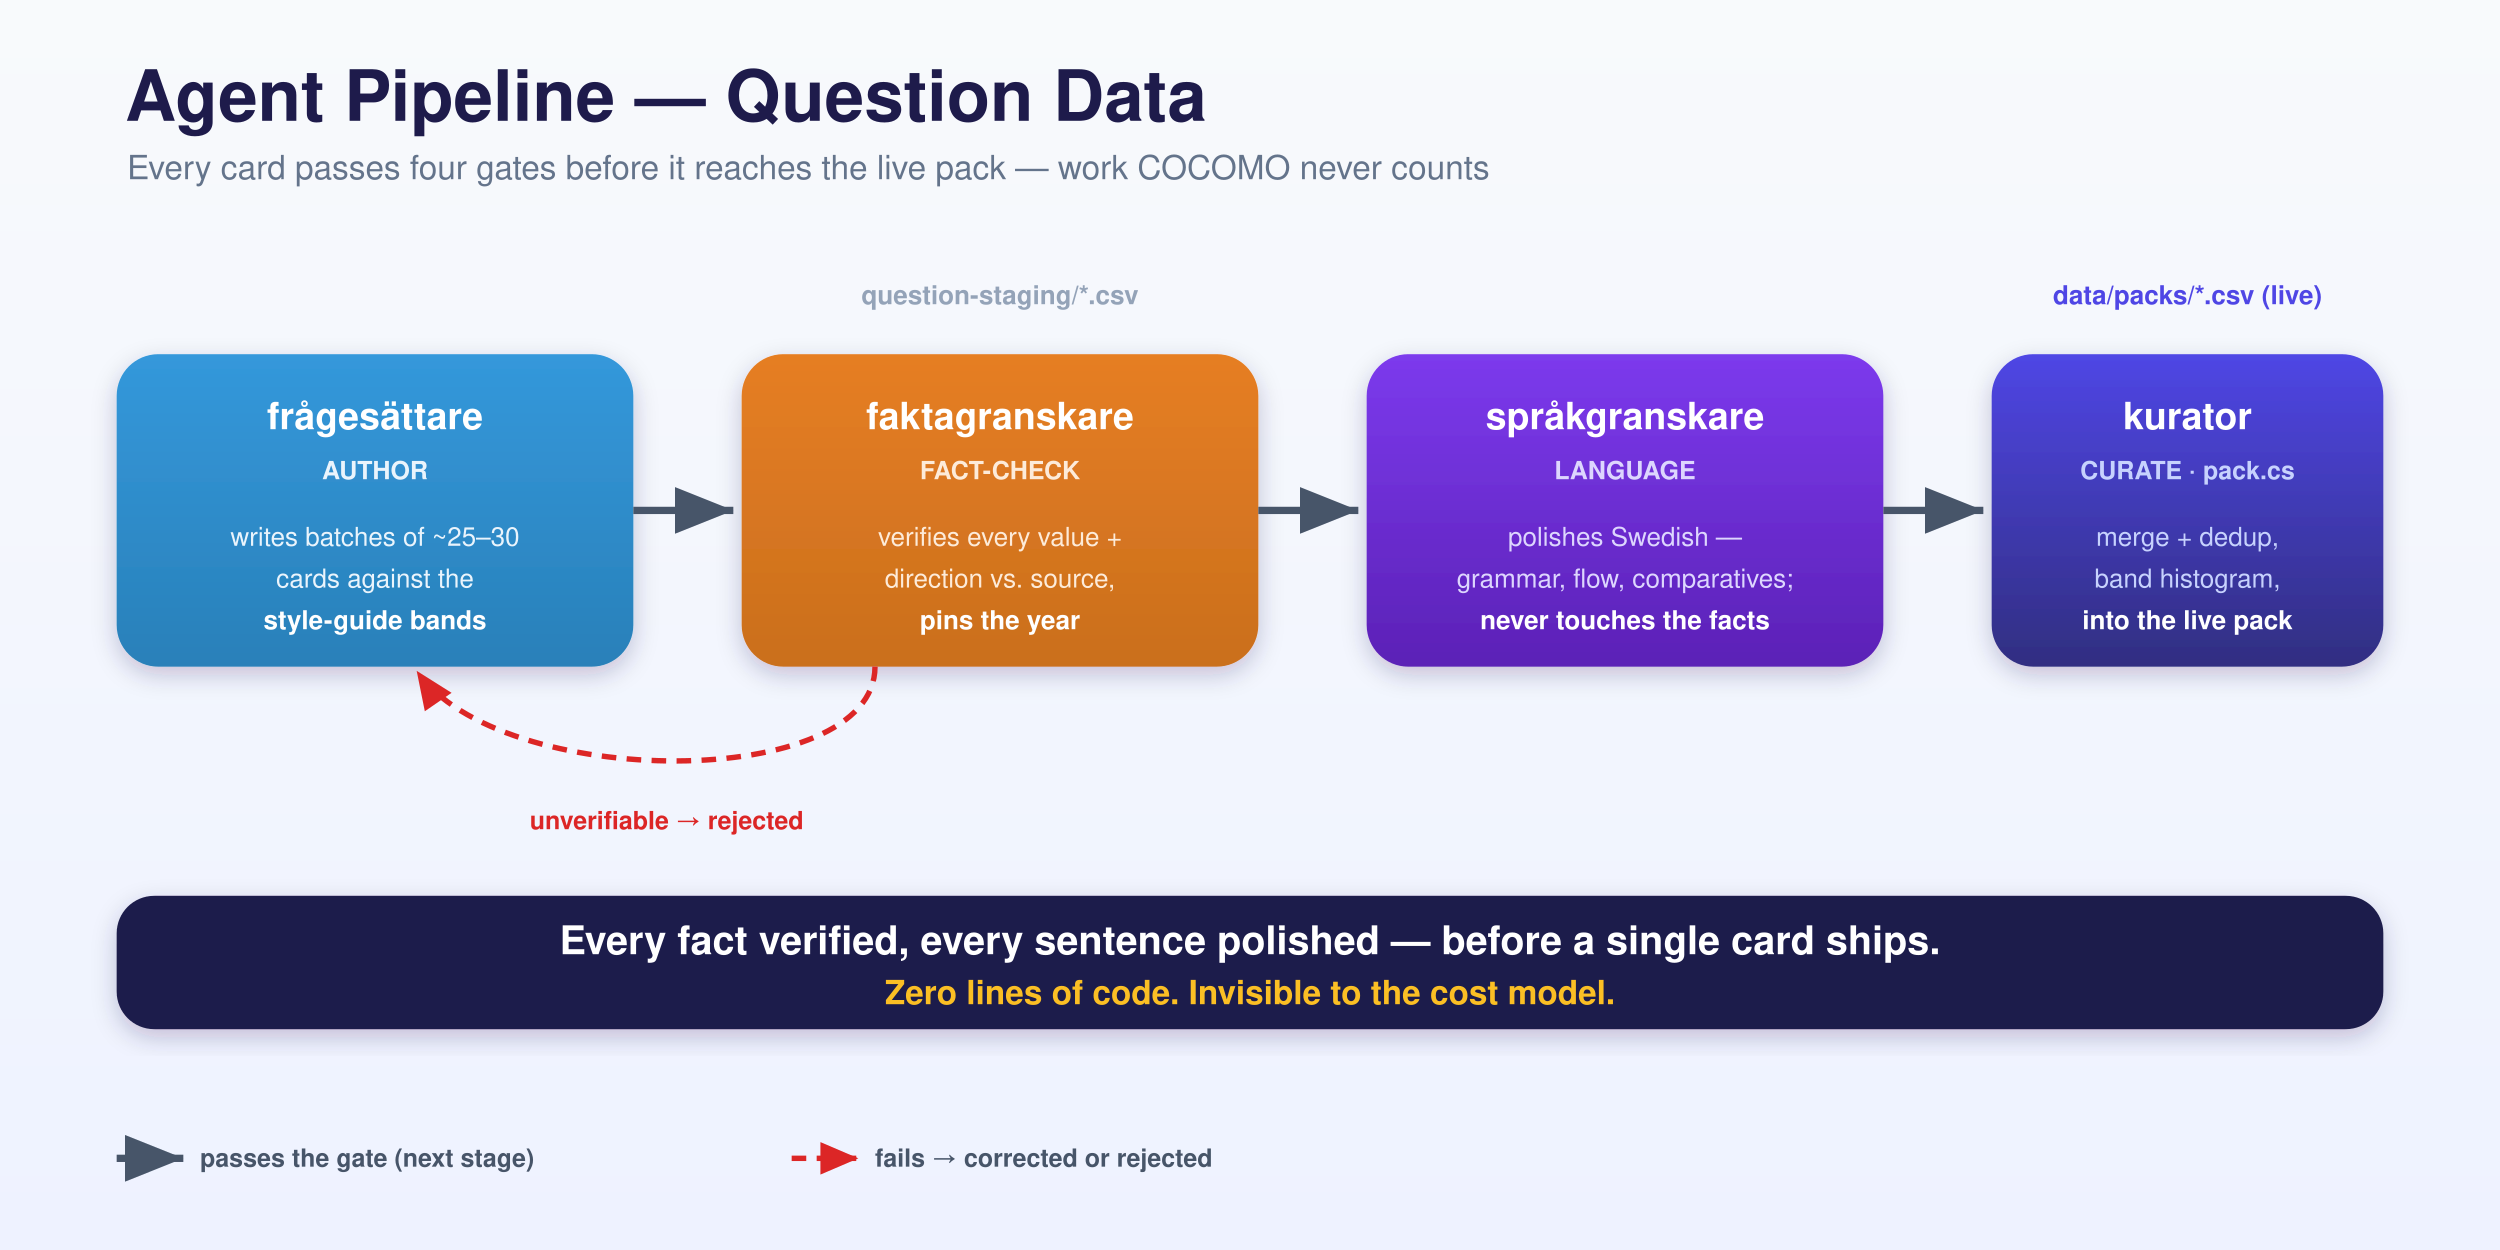
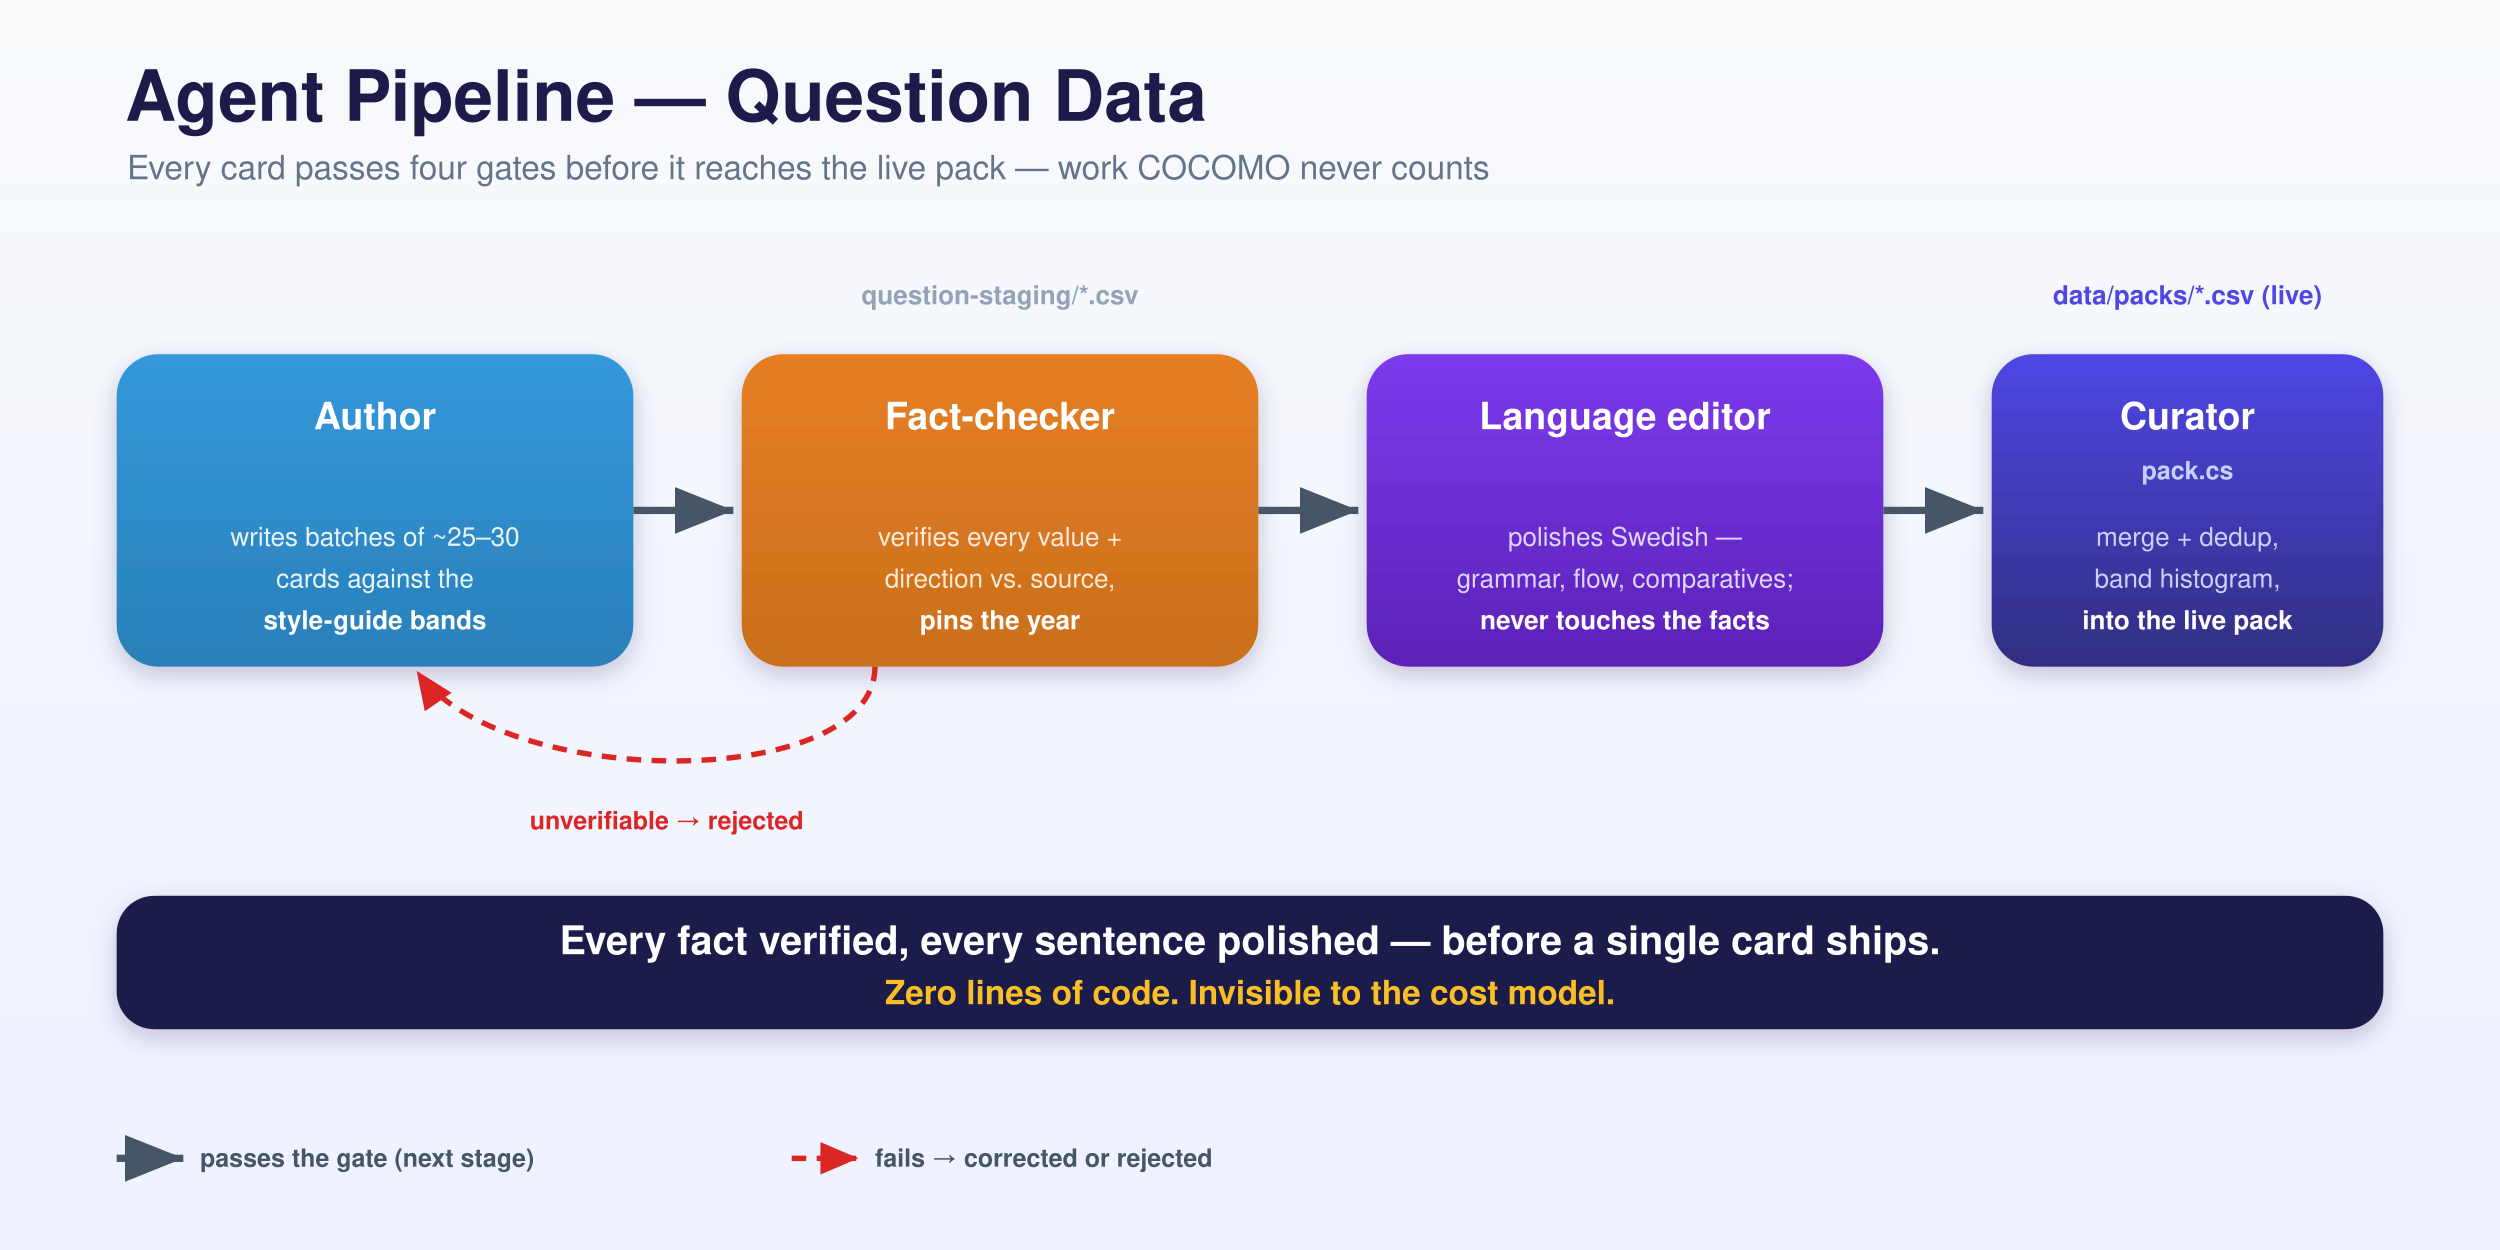
<svg xmlns="http://www.w3.org/2000/svg" viewBox="0 0 1200 600" font-family="Segoe UI, Helvetica, Arial, sans-serif">
  <defs>
    <linearGradient id="bgGrad" x1="0" y1="0" x2="0" y2="1">
      <stop offset="0" stop-color="#f8fafc" />
      <stop offset="1" stop-color="#eef2ff" />
    </linearGradient>
    <linearGradient id="authorGrad" x1="0" y1="0" x2="0" y2="1">
      <stop offset="0" stop-color="#3498db" />
      <stop offset="1" stop-color="#2980b9" />
    </linearGradient>
    <linearGradient id="factGrad" x1="0" y1="0" x2="0" y2="1">
      <stop offset="0" stop-color="#e67e22" />
      <stop offset="1" stop-color="#ca6f1e" />
    </linearGradient>
    <linearGradient id="langGrad" x1="0" y1="0" x2="0" y2="1">
      <stop offset="0" stop-color="#7c3aed" />
      <stop offset="1" stop-color="#5b21b6" />
    </linearGradient>
    <linearGradient id="curGrad" x1="0" y1="0" x2="0" y2="1">
      <stop offset="0" stop-color="#4f46e5" />
      <stop offset="1" stop-color="#312e81" />
    </linearGradient>
    <filter id="shadow" x="-20%" y="-20%" width="140%" height="140%">
      <feDropShadow dx="0" dy="4" stdDeviation="6" flood-color="#1e1b4b" flood-opacity="0.22" />
    </filter>
    <filter id="softShadow" x="-30%" y="-30%" width="160%" height="160%">
      <feDropShadow dx="0" dy="3" stdDeviation="4" flood-color="#312e81" flood-opacity="0.18" />
    </filter>
    <marker id="arr" markerWidth="11" markerHeight="11" refX="8" refY="3.2" orient="auto">
      <path d="M0,0 L8,3.2 L0,6.4 Z" fill="#475569" />
    </marker>
    <marker id="arrReject" markerWidth="10" markerHeight="10" refX="7" refY="3" orient="auto">
      <path d="M0,0 L7,3 L0,6 Z" fill="#dc2626" />
    </marker>
  </defs>
  <rect width="1200" height="600" fill="url(#bgGrad)" />
  <text x="60" y="58" font-size="34" font-weight="800" fill="#1e1b4b">Agent Pipeline — Question Data</text>
  <text x="61" y="86" font-size="16" font-weight="500" fill="#64748b">Every card passes four gates before it reaches the live pack — work COCOMO never counts</text>
  <g filter="url(#shadow)">
    <rect x="56" y="170" width="248" height="150" rx="20" fill="url(#authorGrad)" />
  </g>
-   <text x="180" y="206" font-size="18" font-weight="900" fill="#ffffff" text-anchor="middle">frågesättare</text>
-   <text x="180" y="230" font-size="12" font-weight="600" fill="#eaf4fc" text-anchor="middle">AUTHOR</text>
+   <text x="180" y="206" font-size="18" font-weight="900" fill="#ffffff" text-anchor="middle">Author</text>
  <text x="180" y="262" font-size="12.5" font-weight="500" fill="#eaf4fc" text-anchor="middle">writes batches of ~25–30</text>
  <text x="180" y="282" font-size="12.5" font-weight="500" fill="#eaf4fc" text-anchor="middle">cards against the</text>
  <text x="180" y="302" font-size="12.5" font-weight="700" fill="#ffffff" text-anchor="middle">style-guide bands</text>
  <g filter="url(#shadow)">
    <rect x="356" y="170" width="248" height="150" rx="20" fill="url(#factGrad)" />
  </g>
-   <text x="480" y="206" font-size="18" font-weight="900" fill="#ffffff" text-anchor="middle">faktagranskare</text>
-   <text x="480" y="230" font-size="12" font-weight="600" fill="#fdebd9" text-anchor="middle">FACT-CHECK</text>
+   <text x="480" y="206" font-size="18" font-weight="900" fill="#ffffff" text-anchor="middle">Fact-checker</text>
  <text x="480" y="262" font-size="12.5" font-weight="500" fill="#fdebd9" text-anchor="middle">verifies every value +</text>
  <text x="480" y="282" font-size="12.5" font-weight="500" fill="#fdebd9" text-anchor="middle">direction vs. source,</text>
  <text x="480" y="302" font-size="12.5" font-weight="700" fill="#ffffff" text-anchor="middle">pins the year</text>
  <g filter="url(#shadow)">
    <rect x="656" y="170" width="248" height="150" rx="20" fill="url(#langGrad)" />
  </g>
-   <text x="780" y="206" font-size="18" font-weight="900" fill="#ffffff" text-anchor="middle">språkgranskare</text>
-   <text x="780" y="230" font-size="12" font-weight="600" fill="#ddd6fe" text-anchor="middle">LANGUAGE</text>
+   <text x="780" y="206" font-size="18" font-weight="900" fill="#ffffff" text-anchor="middle">Language editor</text>
  <text x="780" y="262" font-size="12.5" font-weight="500" fill="#ddd6fe" text-anchor="middle">polishes Swedish —</text>
  <text x="780" y="282" font-size="12.5" font-weight="500" fill="#ddd6fe" text-anchor="middle">grammar, flow, comparatives;</text>
  <text x="780" y="302" font-size="12.5" font-weight="700" fill="#ffffff" text-anchor="middle">never touches the facts</text>
  <g filter="url(#shadow)">
    <rect x="956" y="170" width="188" height="150" rx="20" fill="url(#curGrad)" />
  </g>
-   <text x="1050" y="206" font-size="18" font-weight="900" fill="#ffffff" text-anchor="middle">kurator</text>
-   <text x="1050" y="230" font-size="12" font-weight="600" fill="#c7d2fe" text-anchor="middle">CURATE · pack.cs</text>
+   <text x="1050" y="206" font-size="18" font-weight="900" fill="#ffffff" text-anchor="middle">Curator</text>
+   <text x="1050" y="230" font-size="12" font-weight="600" fill="#c7d2fe" text-anchor="middle">pack.cs</text>
  <text x="1050" y="262" font-size="12.5" font-weight="500" fill="#c7d2fe" text-anchor="middle">merge + dedup,</text>
  <text x="1050" y="282" font-size="12.5" font-weight="500" fill="#c7d2fe" text-anchor="middle">band histogram,</text>
  <text x="1050" y="302" font-size="12.5" font-weight="700" fill="#ffffff" text-anchor="middle">into the live pack</text>
  <path d="M304,245 L352,245" fill="none" stroke="#475569" stroke-width="3.5" marker-end="url(#arr)" />
  <path d="M604,245 L652,245" fill="none" stroke="#475569" stroke-width="3.5" marker-end="url(#arr)" />
  <path d="M904,245 L952,245" fill="none" stroke="#475569" stroke-width="3.5" marker-end="url(#arr)" />
  <path d="M420,320 C420,380 240,380 200,322" fill="none" stroke="#dc2626" stroke-width="2.6" stroke-dasharray="7 5" marker-end="url(#arrReject)" />
  <text x="320" y="398" font-size="12" font-weight="700" fill="#dc2626" text-anchor="middle">unverifiable → rejected</text>
  <text x="480" y="146" font-size="12.5" font-weight="700" fill="#94a3b8" text-anchor="middle">question-staging/*.csv</text>
  <text x="1050" y="146" font-size="12.5" font-weight="700" fill="#4f46e5" text-anchor="middle">data/packs/*.csv (live)</text>
  <g filter="url(#shadow)">
    <rect x="56" y="430" width="1088" height="64" rx="18" fill="#1e1b4b" />
  </g>
  <text x="600" y="458" font-size="19" font-weight="900" fill="#ffffff" text-anchor="middle">Every fact verified, every sentence polished — before a single card ships.</text>
  <text x="600" y="482" font-size="16" font-weight="900" fill="#fbbf24" text-anchor="middle">Zero lines of code. Invisible to the cost model.</text>
  <g font-size="12" font-weight="600" fill="#475569">
    <line x1="56" y1="556" x2="88" y2="556" stroke="#475569" stroke-width="3.5" marker-end="url(#arr)" />
    <text x="96" y="560">passes the gate (next stage)</text>
    <line x1="380" y1="556" x2="412" y2="556" stroke="#dc2626" stroke-width="2.6" stroke-dasharray="7 5" marker-end="url(#arrReject)" />
    <text x="420" y="560">fails → corrected or rejected</text>
  </g>
</svg>
